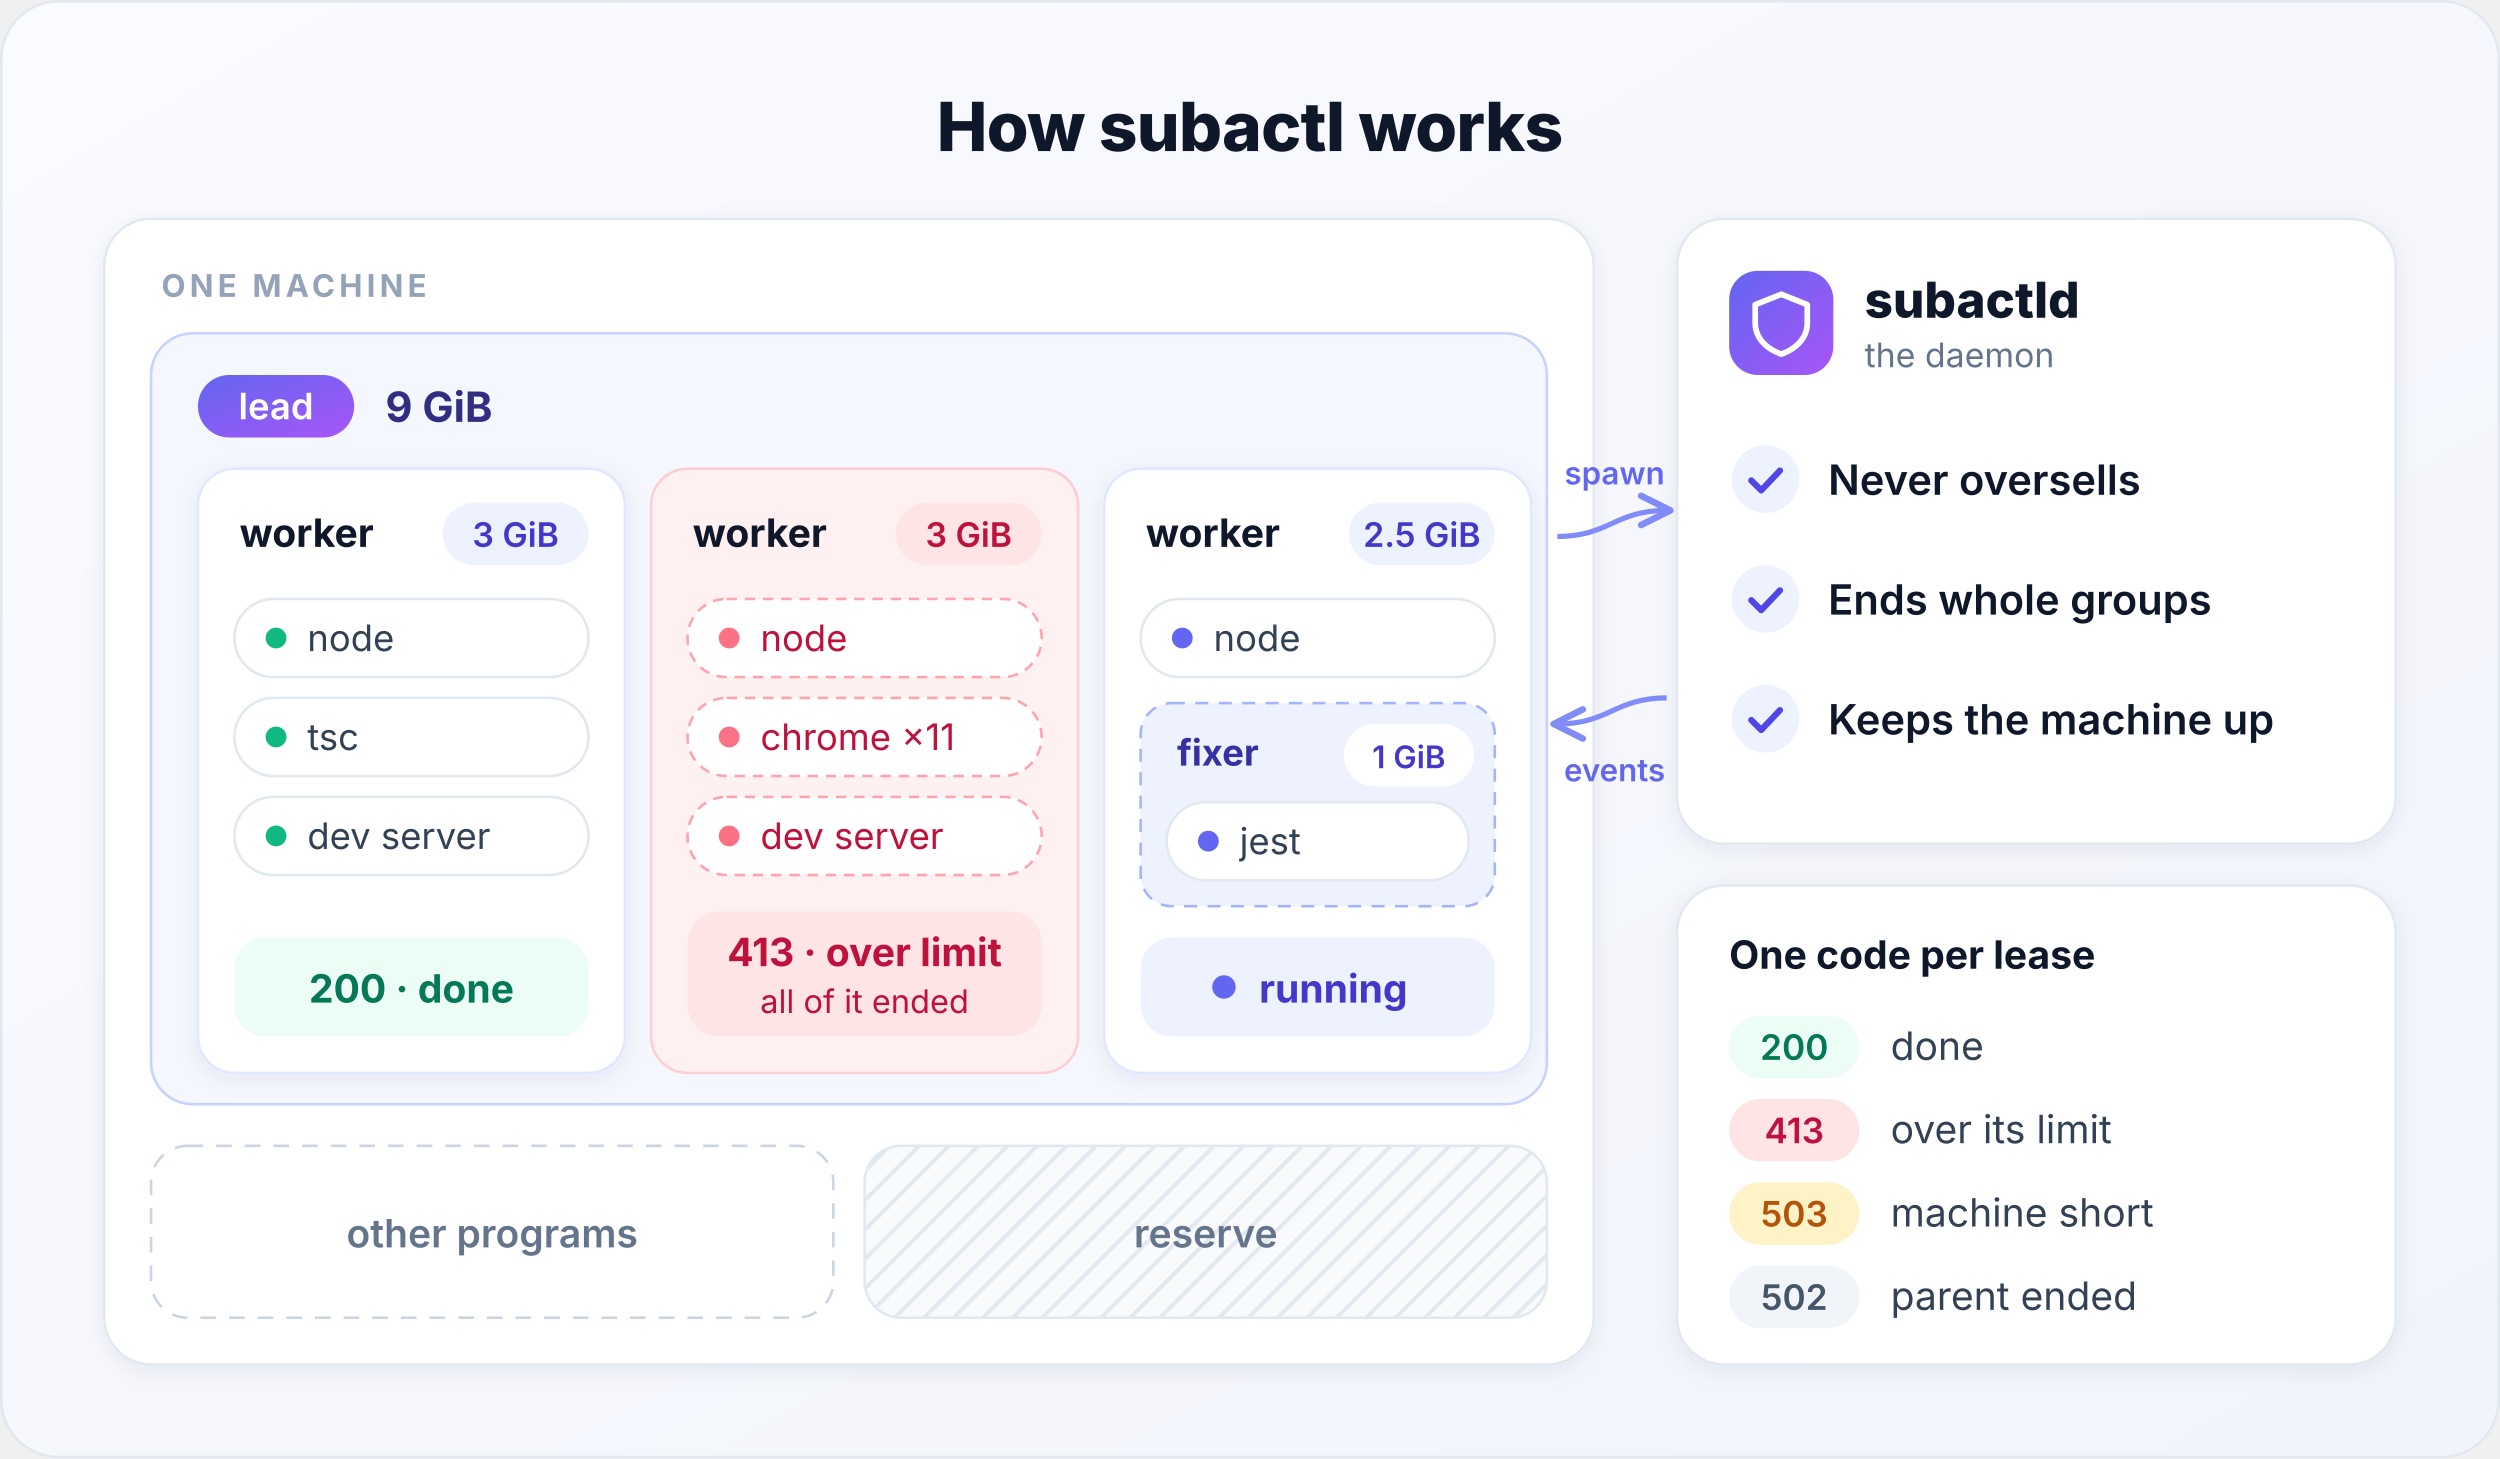
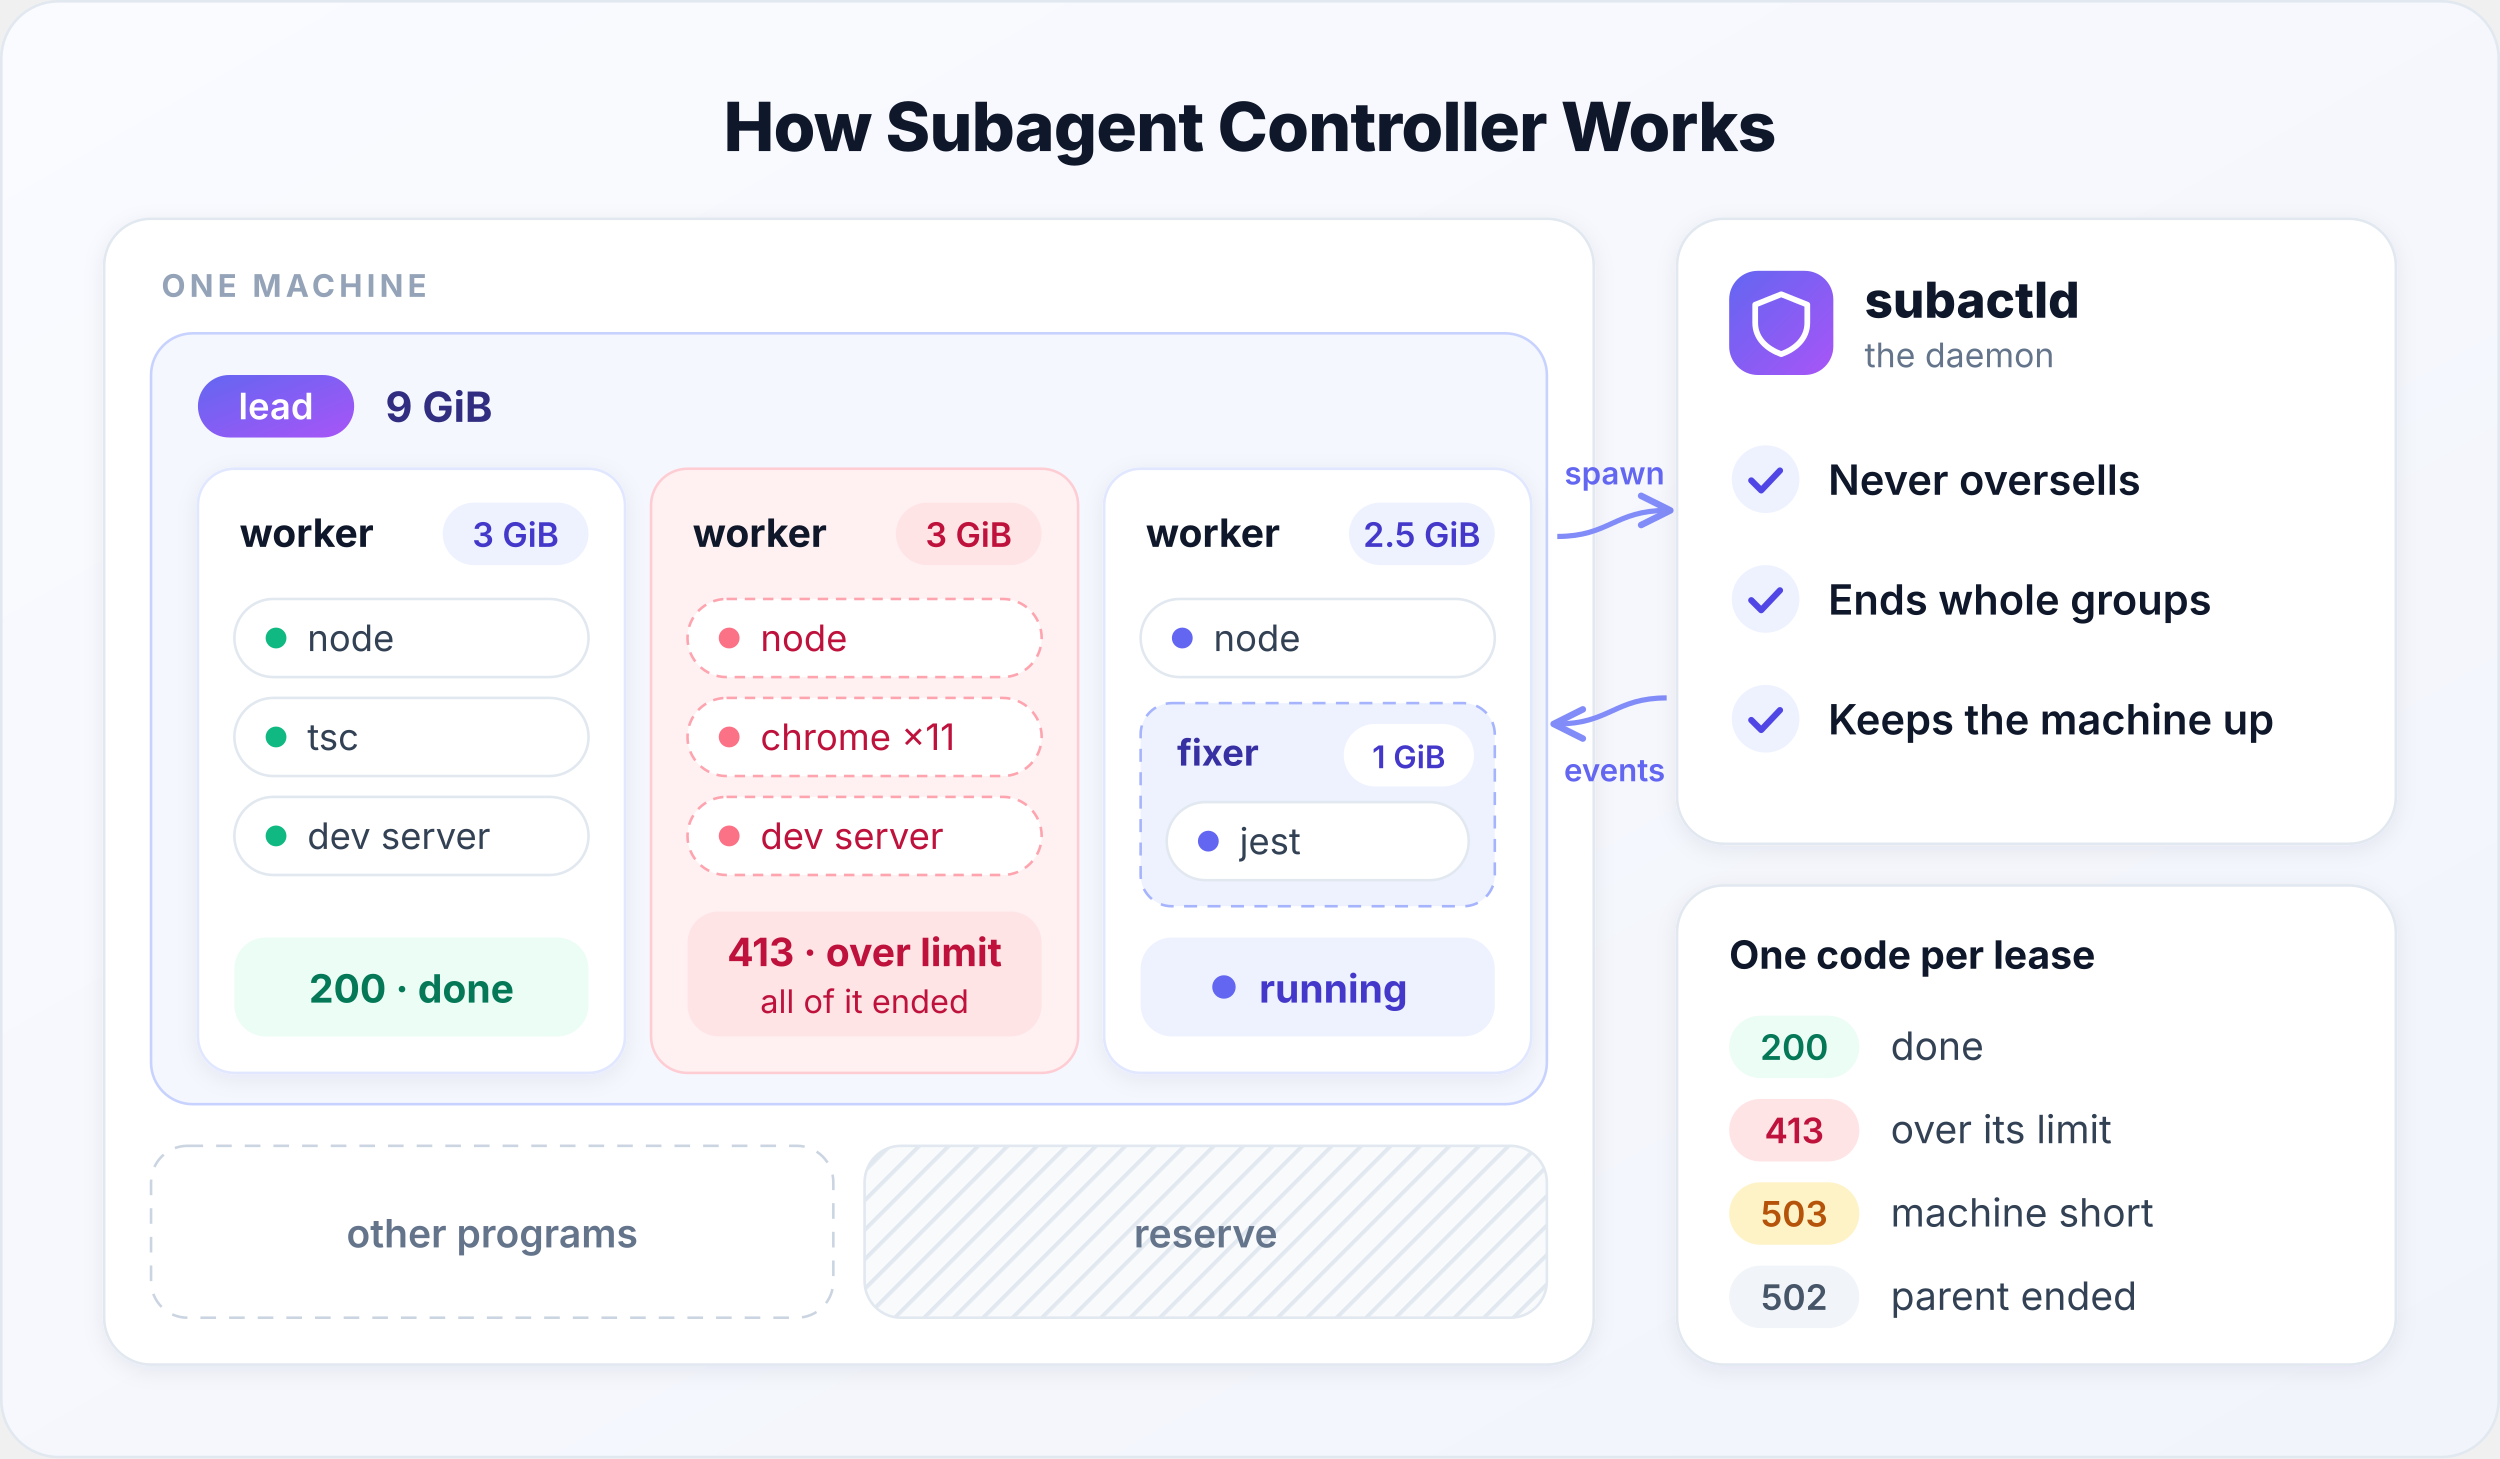
<svg xmlns="http://www.w3.org/2000/svg" width="960" height="560" viewBox="0 0 960 560" font-family="-apple-system, BlinkMacSystemFont, 'Inter', 'Segoe UI', 'PingFang SC', 'Microsoft YaHei', 'Noto Sans CJK SC', Helvetica, Arial, sans-serif">
  <defs>
    <linearGradient id="bg" x1="0" y1="0" x2="1" y2="1">
      <stop offset="0" stop-color="#fafbff" />
      <stop offset="1" stop-color="#f1f4fb" />
    </linearGradient>
    <linearGradient id="brand" x1="0" y1="0" x2="1" y2="1">
      <stop offset="0" stop-color="#6366f1" />
      <stop offset="1" stop-color="#a855f7" />
    </linearGradient>
    <pattern id="hatch" width="8" height="8" patternUnits="userSpaceOnUse" patternTransform="rotate(45)">
      <rect width="8" height="8" fill="#f8fafc" />
      <line x1="0" y1="0" x2="0" y2="8" stroke="#e2e8f0" stroke-width="3" />
    </pattern>
    <filter id="soft" x="-10%" y="-10%" width="120%" height="130%">
      <feDropShadow dx="0" dy="2" stdDeviation="4" flood-color="#1e293b" flood-opacity="0.07" />
    </filter>
    <marker id="tip" viewBox="0 0 10 10" refX="8" refY="5" markerWidth="7" markerHeight="7" orient="auto">
      <path d="M1,1 L9,5 L1,9" fill="none" stroke="#818cf8" stroke-width="1.8" stroke-linecap="round" stroke-linejoin="round" />
    </marker>
  </defs>
  <rect x="0.5" y="0.5" width="959" height="559" rx="22" fill="url(#bg)" stroke="#e2e8f0" />
-   <text x="480" y="58" font-size="26" font-weight="800" fill="#0f172a" letter-spacing="-0.3" text-anchor="middle">How subactl works</text>
+   <text x="480" y="58" font-size="26" font-weight="800" fill="#0f172a" letter-spacing="-0.3" text-anchor="middle">How Subagent Controller Works</text>
  <rect x="40" y="84" width="572" height="440" rx="18" fill="#ffffff" stroke="#e2e8f0" filter="url(#soft)" />
  <text x="62" y="114" font-size="12" font-weight="700" fill="#94a3b8" letter-spacing="1.6">ONE MACHINE</text>
  <rect x="58" y="128" width="536" height="296" rx="16" fill="#f5f7ff" stroke="#c7d2fe" />
  <rect x="76" y="144" width="60" height="24" rx="12" fill="url(#brand)" />
  <text x="106.0" y="161" font-size="14" font-weight="600" fill="#ffffff" text-anchor="middle">lead</text>
  <text x="148" y="162" font-size="16" font-weight="700" fill="#312e81">9 GiB</text>
  <rect x="76" y="180" width="164" height="232" rx="14" fill="#ffffff" stroke="#e0e7ff" filter="url(#soft)" />
  <text x="92" y="210" font-size="15" font-weight="700" fill="#0f172a">worker</text>
  <rect x="170" y="193" width="56" height="24" rx="12" fill="#eef2ff" />
  <text x="198.0" y="210" font-size="13" font-weight="600" fill="#4338ca" text-anchor="middle">3 GiB</text>
  <rect x="90" y="230" width="136" height="30" rx="15" fill="#ffffff" stroke="#e2e8f0" />
  <circle cx="106" cy="245" r="4" fill="#10b981" />
  <text x="118" y="250" font-size="14" fill="#334155">node</text>
  <rect x="90" y="268" width="136" height="30" rx="15" fill="#ffffff" stroke="#e2e8f0" />
  <circle cx="106" cy="283" r="4" fill="#10b981" />
  <text x="118" y="288" font-size="14" fill="#334155">tsc</text>
  <rect x="90" y="306" width="136" height="30" rx="15" fill="#ffffff" stroke="#e2e8f0" />
  <circle cx="106" cy="321" r="4" fill="#10b981" />
  <text x="118" y="326" font-size="14" fill="#334155">dev server</text>
  <rect x="90" y="360" width="136" height="38" rx="12" fill="#ecfdf5" />
  <text x="158" y="385" font-size="15" font-weight="700" fill="#047857" text-anchor="middle">200 · done</text>
  <rect x="250" y="180" width="164" height="232" rx="14" fill="#fff1f2" stroke="#fecdd3" />
  <text x="266" y="210" font-size="15" font-weight="700" fill="#0f172a">worker</text>
  <rect x="344" y="193" width="56" height="24" rx="12" fill="#ffe4e6" />
  <text x="372.0" y="210" font-size="13" font-weight="600" fill="#be123c" text-anchor="middle">3 GiB</text>
  <rect x="264" y="230" width="136" height="30" rx="15" fill="#ffffff" stroke="#fda4af" stroke-dasharray="4 3" />
  <circle cx="280" cy="245" r="4" fill="#fb7185" />
  <text x="292" y="250" font-size="14" fill="#be123c">node</text>
  <rect x="264" y="268" width="136" height="30" rx="15" fill="#ffffff" stroke="#fda4af" stroke-dasharray="4 3" />
  <circle cx="280" cy="283" r="4" fill="#fb7185" />
  <text x="292" y="288" font-size="14" fill="#be123c">chrome ×11</text>
  <rect x="264" y="306" width="136" height="30" rx="15" fill="#ffffff" stroke="#fda4af" stroke-dasharray="4 3" />
  <circle cx="280" cy="321" r="4" fill="#fb7185" />
  <text x="292" y="326" font-size="14" fill="#be123c">dev server</text>
  <rect x="264" y="350" width="136" height="48" rx="12" fill="#ffe4e6" />
  <text x="332" y="371" font-size="15" font-weight="700" fill="#be123c" text-anchor="middle">413 · over limit</text>
  <text x="332" y="389" font-size="12.5" fill="#be123c" text-anchor="middle">all of it ended</text>
  <rect x="424" y="180" width="164" height="232" rx="14" fill="#ffffff" stroke="#e0e7ff" filter="url(#soft)" />
  <text x="440" y="210" font-size="15" font-weight="700" fill="#0f172a">worker</text>
  <rect x="518" y="193" width="56" height="24" rx="12" fill="#eef2ff" />
  <text x="546.0" y="210" font-size="13" font-weight="600" fill="#4338ca" text-anchor="middle">2.5 GiB</text>
  <rect x="438" y="230" width="136" height="30" rx="15" fill="#ffffff" stroke="#e2e8f0" />
  <circle cx="454" cy="245" r="4" fill="#6366f1" />
  <text x="466" y="250" font-size="14" fill="#334155">node</text>
  <rect x="438" y="270" width="136" height="78" rx="12" fill="#eef2ff" stroke="#a5b4fc" stroke-dasharray="5 4" />
  <text x="452" y="294" font-size="14" font-weight="700" fill="#3730a3">fixer</text>
  <rect x="516" y="278" width="50" height="24" rx="12" fill="#ffffff" />
  <text x="541.0" y="295" font-size="12" font-weight="600" fill="#4338ca" text-anchor="middle">1 GiB</text>
  <rect x="448" y="308" width="116" height="30" rx="15" fill="#ffffff" stroke="#e2e8f0" />
  <circle cx="464" cy="323" r="4" fill="#6366f1" />
  <text x="476" y="328" font-size="14" fill="#334155">jest</text>
  <rect x="438" y="360" width="136" height="38" rx="12" fill="#eef2ff" />
  <circle cx="470" cy="379" r="4.5" fill="#6366f1" />
  <text x="512" y="385" font-size="15" font-weight="700" fill="#4338ca" text-anchor="middle">running</text>
  <rect x="58" y="440" width="262" height="66" rx="14" fill="#ffffff" stroke="#cbd5e1" stroke-dasharray="6 5" />
  <text x="189" y="479" font-size="15" font-weight="600" fill="#64748b" text-anchor="middle">other programs</text>
  <rect x="332" y="440" width="262" height="66" rx="14" fill="url(#hatch)" stroke="#e2e8f0" />
  <text x="463" y="479" font-size="15" font-weight="600" fill="#64748b" text-anchor="middle">reserve</text>
  <path d="M598,206 C618,206 620,196 640,196" fill="none" stroke="#818cf8" stroke-width="2" marker-end="url(#tip)" />
  <text x="620" y="186" font-size="12" font-weight="600" fill="#6366f1" text-anchor="middle">spawn</text>
  <path d="M640,268 C620,268 618,278 598,278" fill="none" stroke="#818cf8" stroke-width="2" marker-end="url(#tip)" />
  <text x="620" y="300" font-size="12" font-weight="600" fill="#6366f1" text-anchor="middle">events</text>
  <rect x="644" y="84" width="276" height="240" rx="18" fill="#ffffff" stroke="#e2e8f0" filter="url(#soft)" />
  <rect x="664" y="104" width="40" height="40" rx="11" fill="url(#brand)" />
  <path d="M684,113 l10,4 v7 c0,6 -4.5,10 -10,12 c-5.5,-2 -10,-6 -10,-12 v-7 z" fill="none" stroke="#ffffff" stroke-width="2.2" stroke-linejoin="round" />
  <text x="716" y="122" font-size="19" font-weight="800" fill="#0f172a">subactld</text>
  <text x="716" y="141" font-size="13" fill="#64748b">the daemon</text>
  <circle cx="678" cy="184" r="13" fill="#eef2ff" />
  <path d="M672.5,184.5 l3.8,3.8 l7.2,-7.6" fill="none" stroke="#4f46e5" stroke-width="2.4" stroke-linecap="round" stroke-linejoin="round" />
  <text x="702" y="190" font-size="16" font-weight="600" fill="#0f172a">Never oversells</text>
  <circle cx="678" cy="230" r="13" fill="#eef2ff" />
  <path d="M672.5,230.5 l3.8,3.8 l7.2,-7.6" fill="none" stroke="#4f46e5" stroke-width="2.4" stroke-linecap="round" stroke-linejoin="round" />
  <text x="702" y="236" font-size="16" font-weight="600" fill="#0f172a">Ends whole groups</text>
  <circle cx="678" cy="276" r="13" fill="#eef2ff" />
  <path d="M672.5,276.5 l3.8,3.8 l7.2,-7.6" fill="none" stroke="#4f46e5" stroke-width="2.4" stroke-linecap="round" stroke-linejoin="round" />
  <text x="702" y="282" font-size="16" font-weight="600" fill="#0f172a">Keeps the machine up</text>
  <rect x="644" y="340" width="276" height="184" rx="18" fill="#ffffff" stroke="#e2e8f0" filter="url(#soft)" />
  <text x="664" y="372" font-size="15" font-weight="700" fill="#0f172a">One code per lease</text>
  <rect x="664" y="390" width="50" height="24" rx="12" fill="#ecfdf5" />
  <text x="689.0" y="407" font-size="13.5" font-weight="600" fill="#047857" text-anchor="middle">200</text>
  <text x="726" y="407" font-size="15" fill="#334155">done</text>
  <rect x="664" y="422" width="50" height="24" rx="12" fill="#ffe4e6" />
  <text x="689.0" y="439" font-size="13.5" font-weight="600" fill="#be123c" text-anchor="middle">413</text>
  <text x="726" y="439" font-size="15" fill="#334155">over its limit</text>
  <rect x="664" y="454" width="50" height="24" rx="12" fill="#fef3c7" />
  <text x="689.0" y="471" font-size="13.5" font-weight="600" fill="#b45309" text-anchor="middle">503</text>
  <text x="726" y="471" font-size="15" fill="#334155">machine short</text>
  <rect x="664" y="486" width="50" height="24" rx="12" fill="#f1f5f9" />
  <text x="689.0" y="503" font-size="13.5" font-weight="600" fill="#475569" text-anchor="middle">502</text>
  <text x="726" y="503" font-size="15" fill="#334155">parent ended</text>
</svg>
